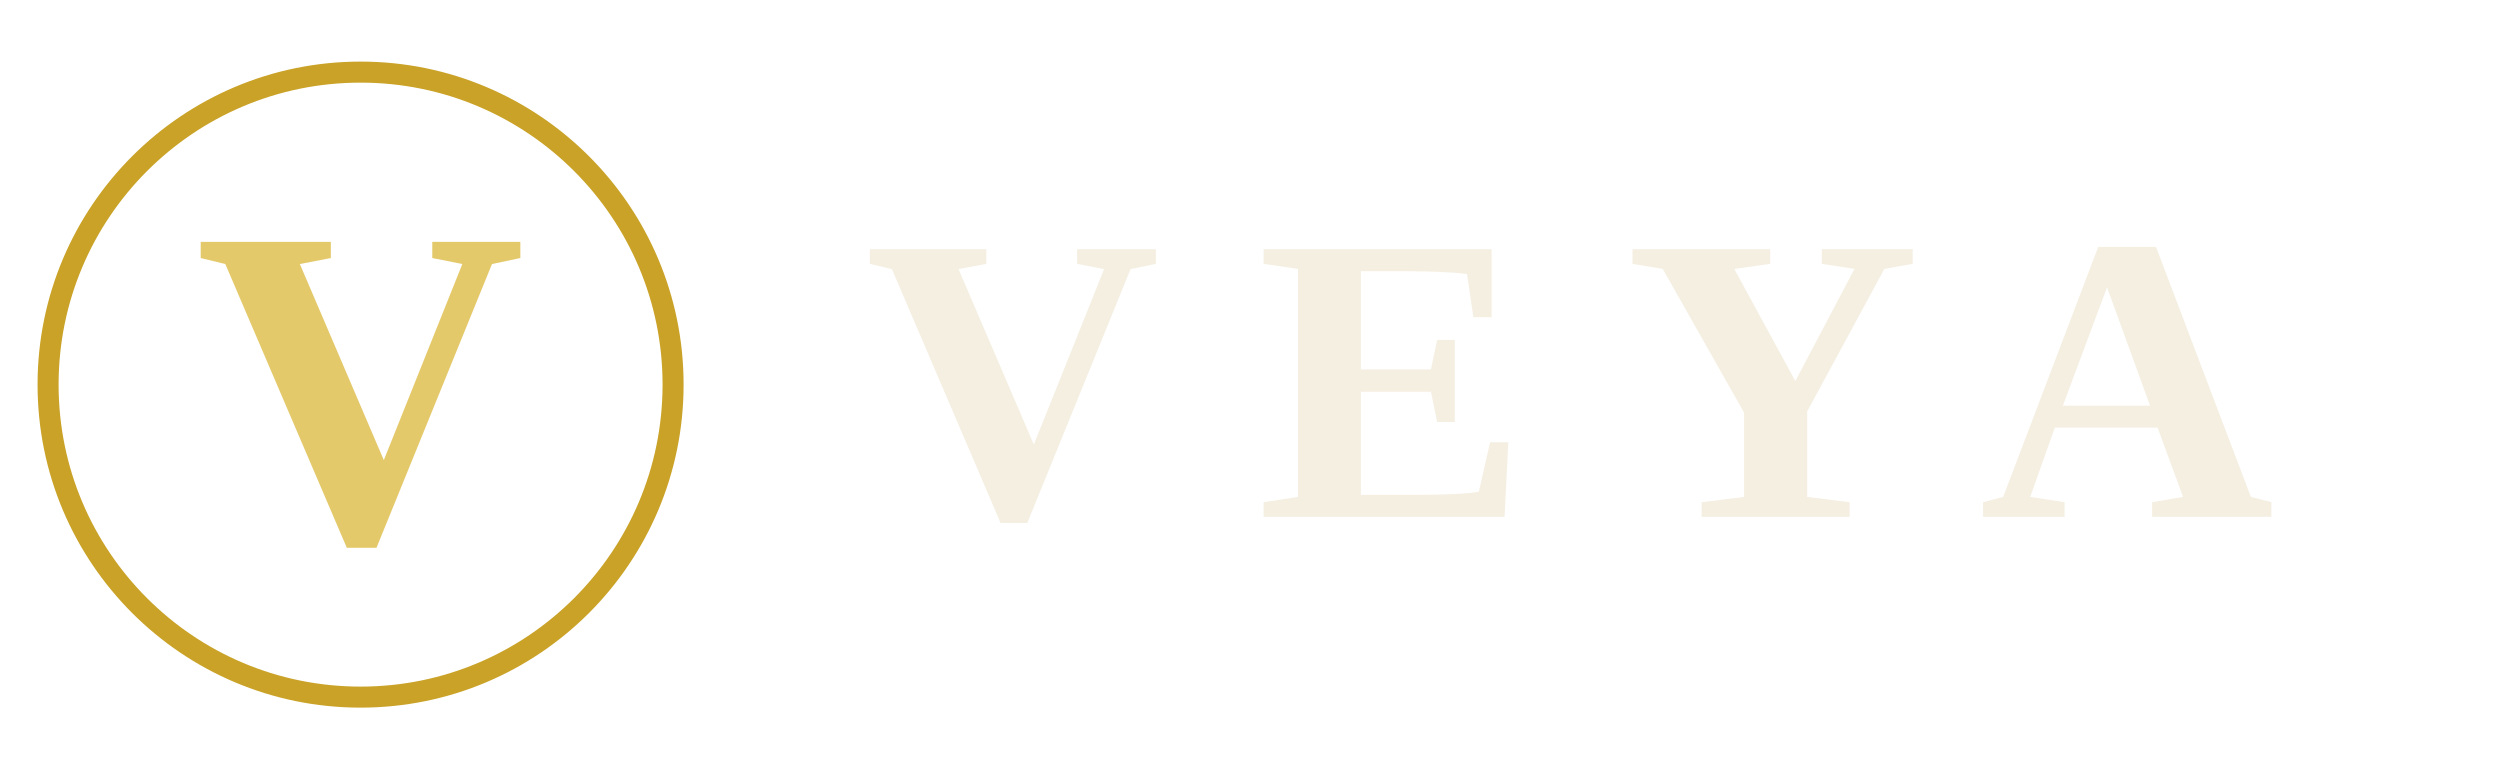
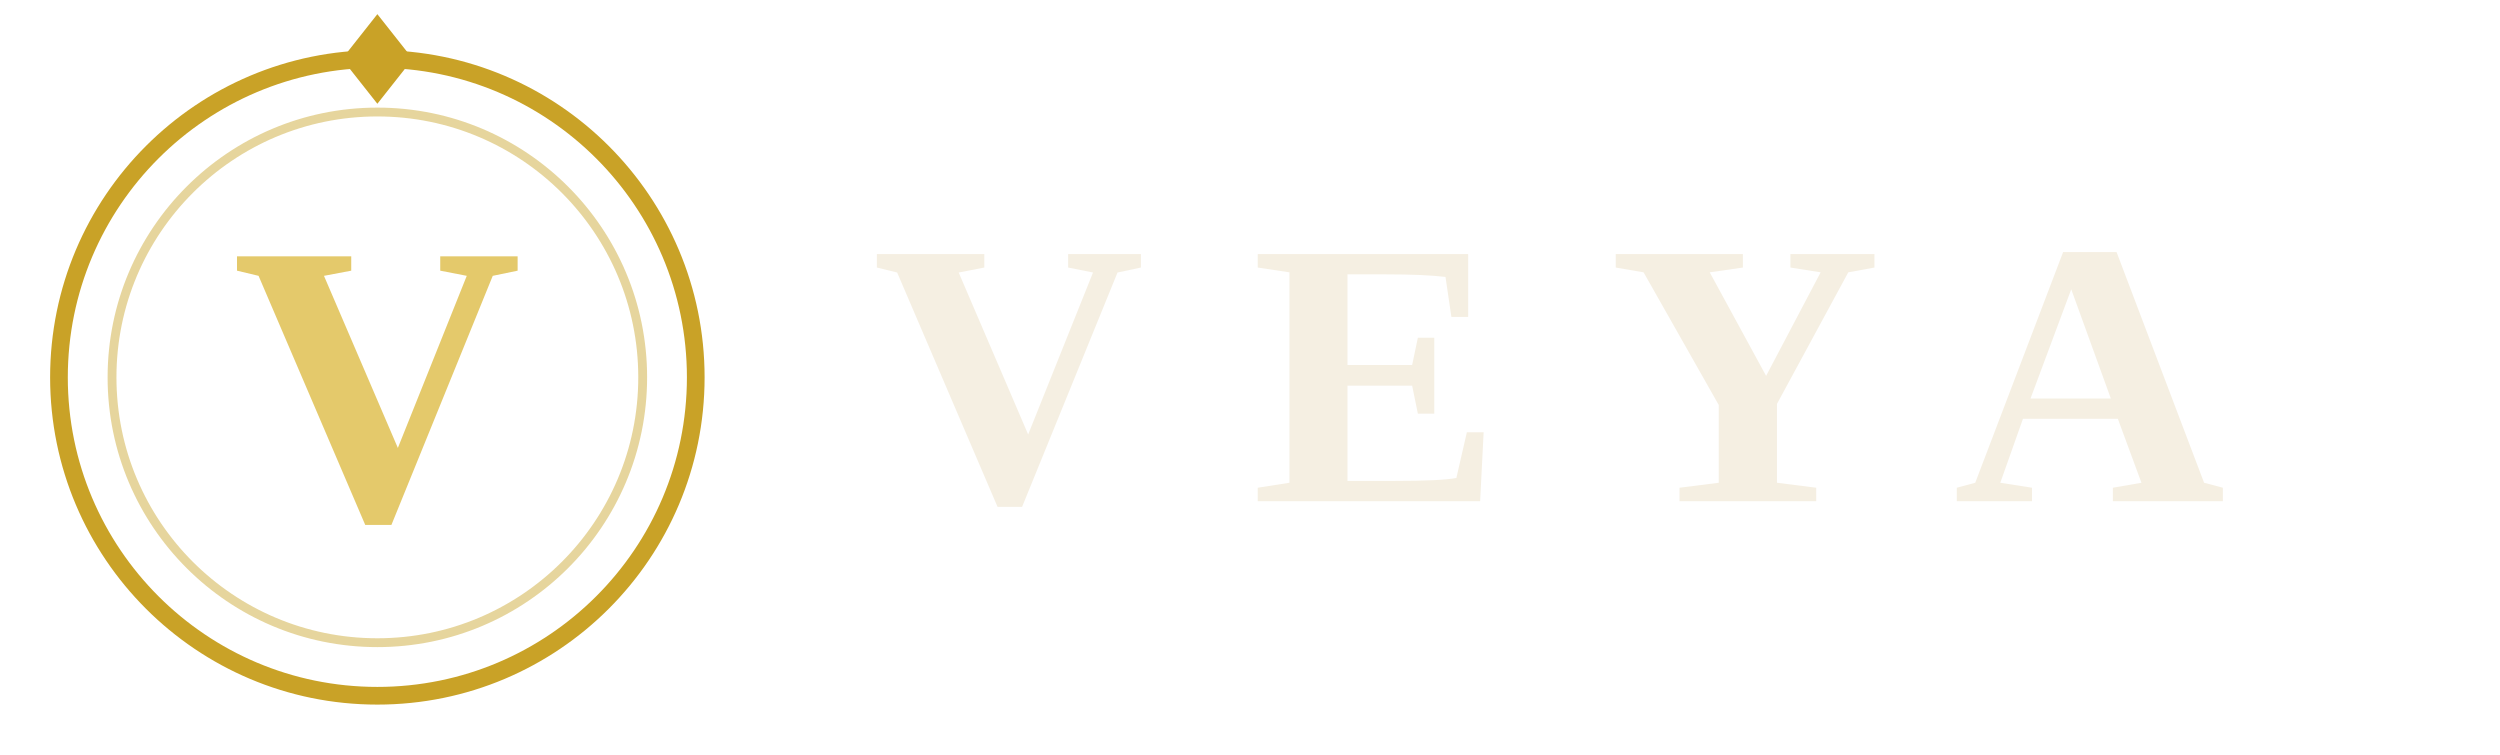
- <svg xmlns="http://www.w3.org/2000/svg" viewBox="0 0 208 64" fill="none" role="img" aria-label="VEYA">
-   <circle cx="30" cy="32" r="26" stroke="#C9A227" stroke-width="1.75" />
-   <text x="30" y="45" font-family="'Cormorant Garamond', Georgia, 'Times New Roman', serif" font-size="38" font-weight="600" fill="#E4C96B" text-anchor="middle">V</text>
-   <text x="72" y="43" font-family="'Cormorant Garamond', Georgia, 'Times New Roman', serif" font-size="34" font-weight="600" letter-spacing="8" fill="#F5EFE2">VEYA</text>
+ <svg xmlns="http://www.w3.org/2000/svg" viewBox="0 0 212 64" fill="none" role="img" aria-label="VEYA">
+   <g>
+     <circle cx="32" cy="32" r="27" stroke="#C9A227" stroke-width="1.5" />
+     <circle cx="32" cy="32" r="22.5" stroke="#C9A227" stroke-width="0.75" stroke-opacity="0.45" />
+     <path d="M32 1.2 L35 5 L32 8.8 L29 5 Z" fill="#C9A227" />
+     <text x="32" y="44" font-family="'Cormorant Garamond', Georgia, 'Times New Roman', serif" font-size="34" font-weight="600" fill="#E4C96B" text-anchor="middle">V</text>
+   </g>
+   <text x="74" y="42.5" font-family="'Cormorant Garamond', Georgia, 'Times New Roman', serif" font-size="32" font-weight="600" letter-spacing="9" fill="#F5EFE2">VEYA</text>
</svg>
